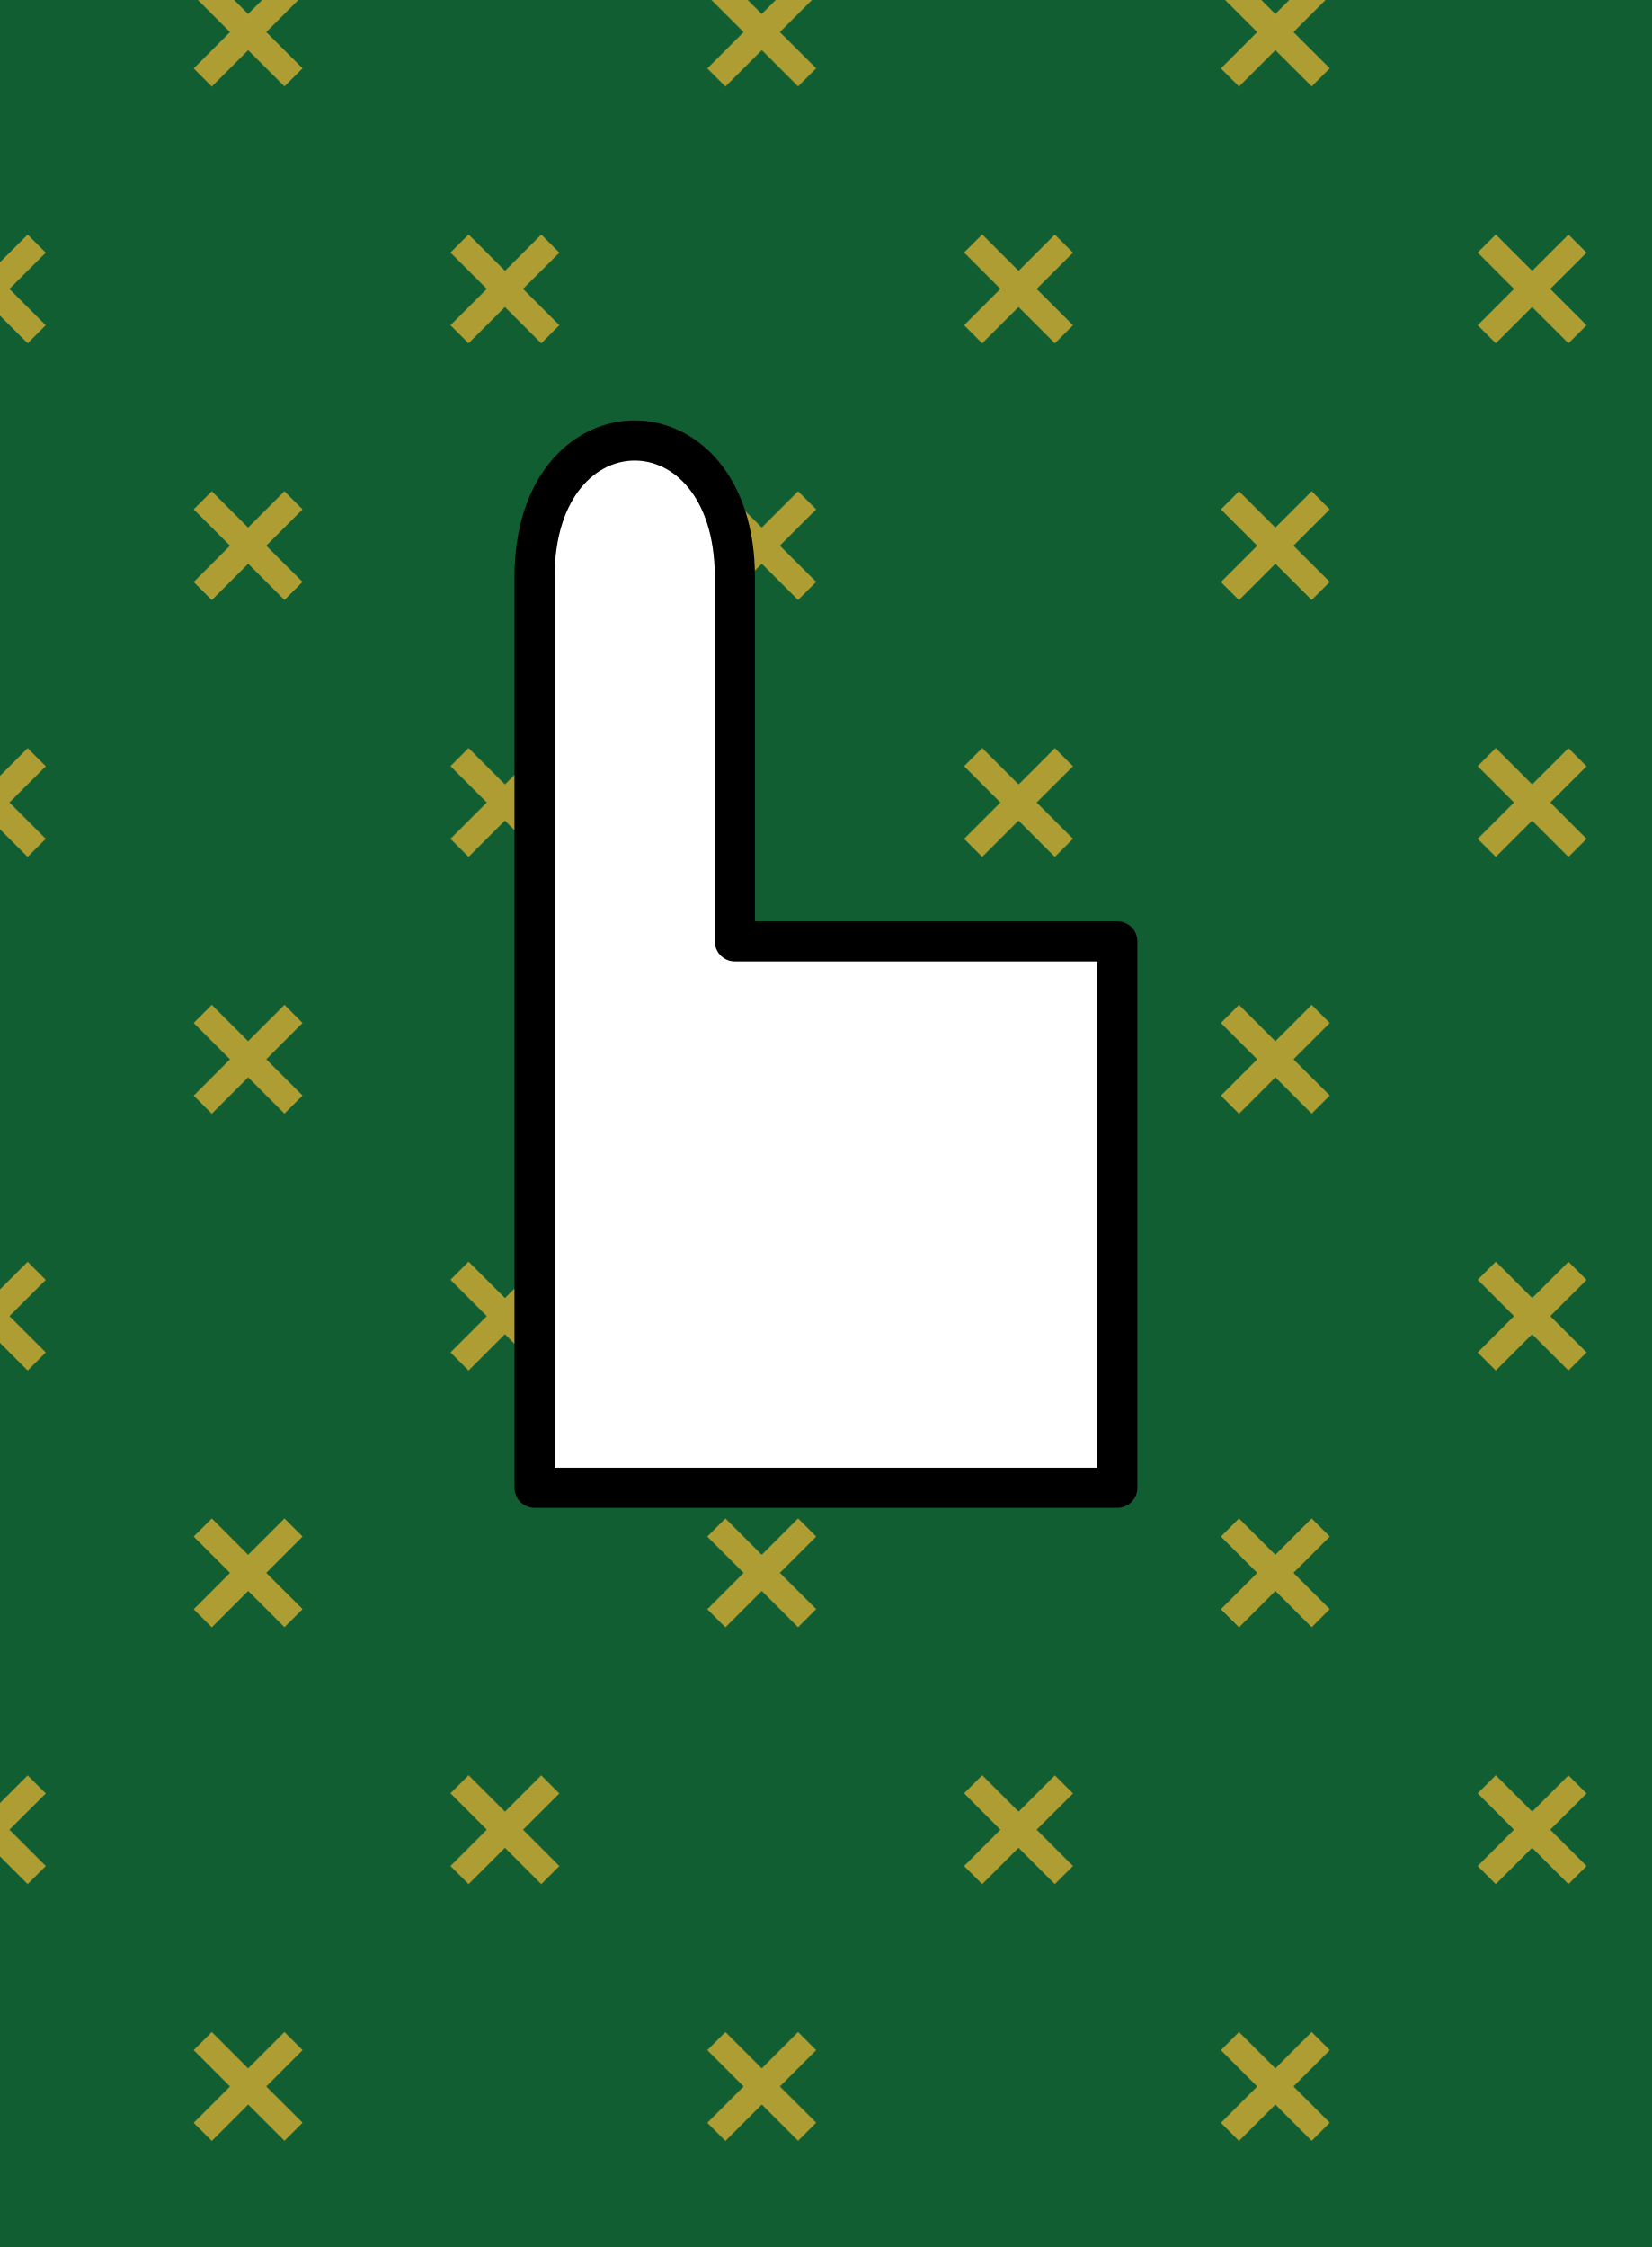
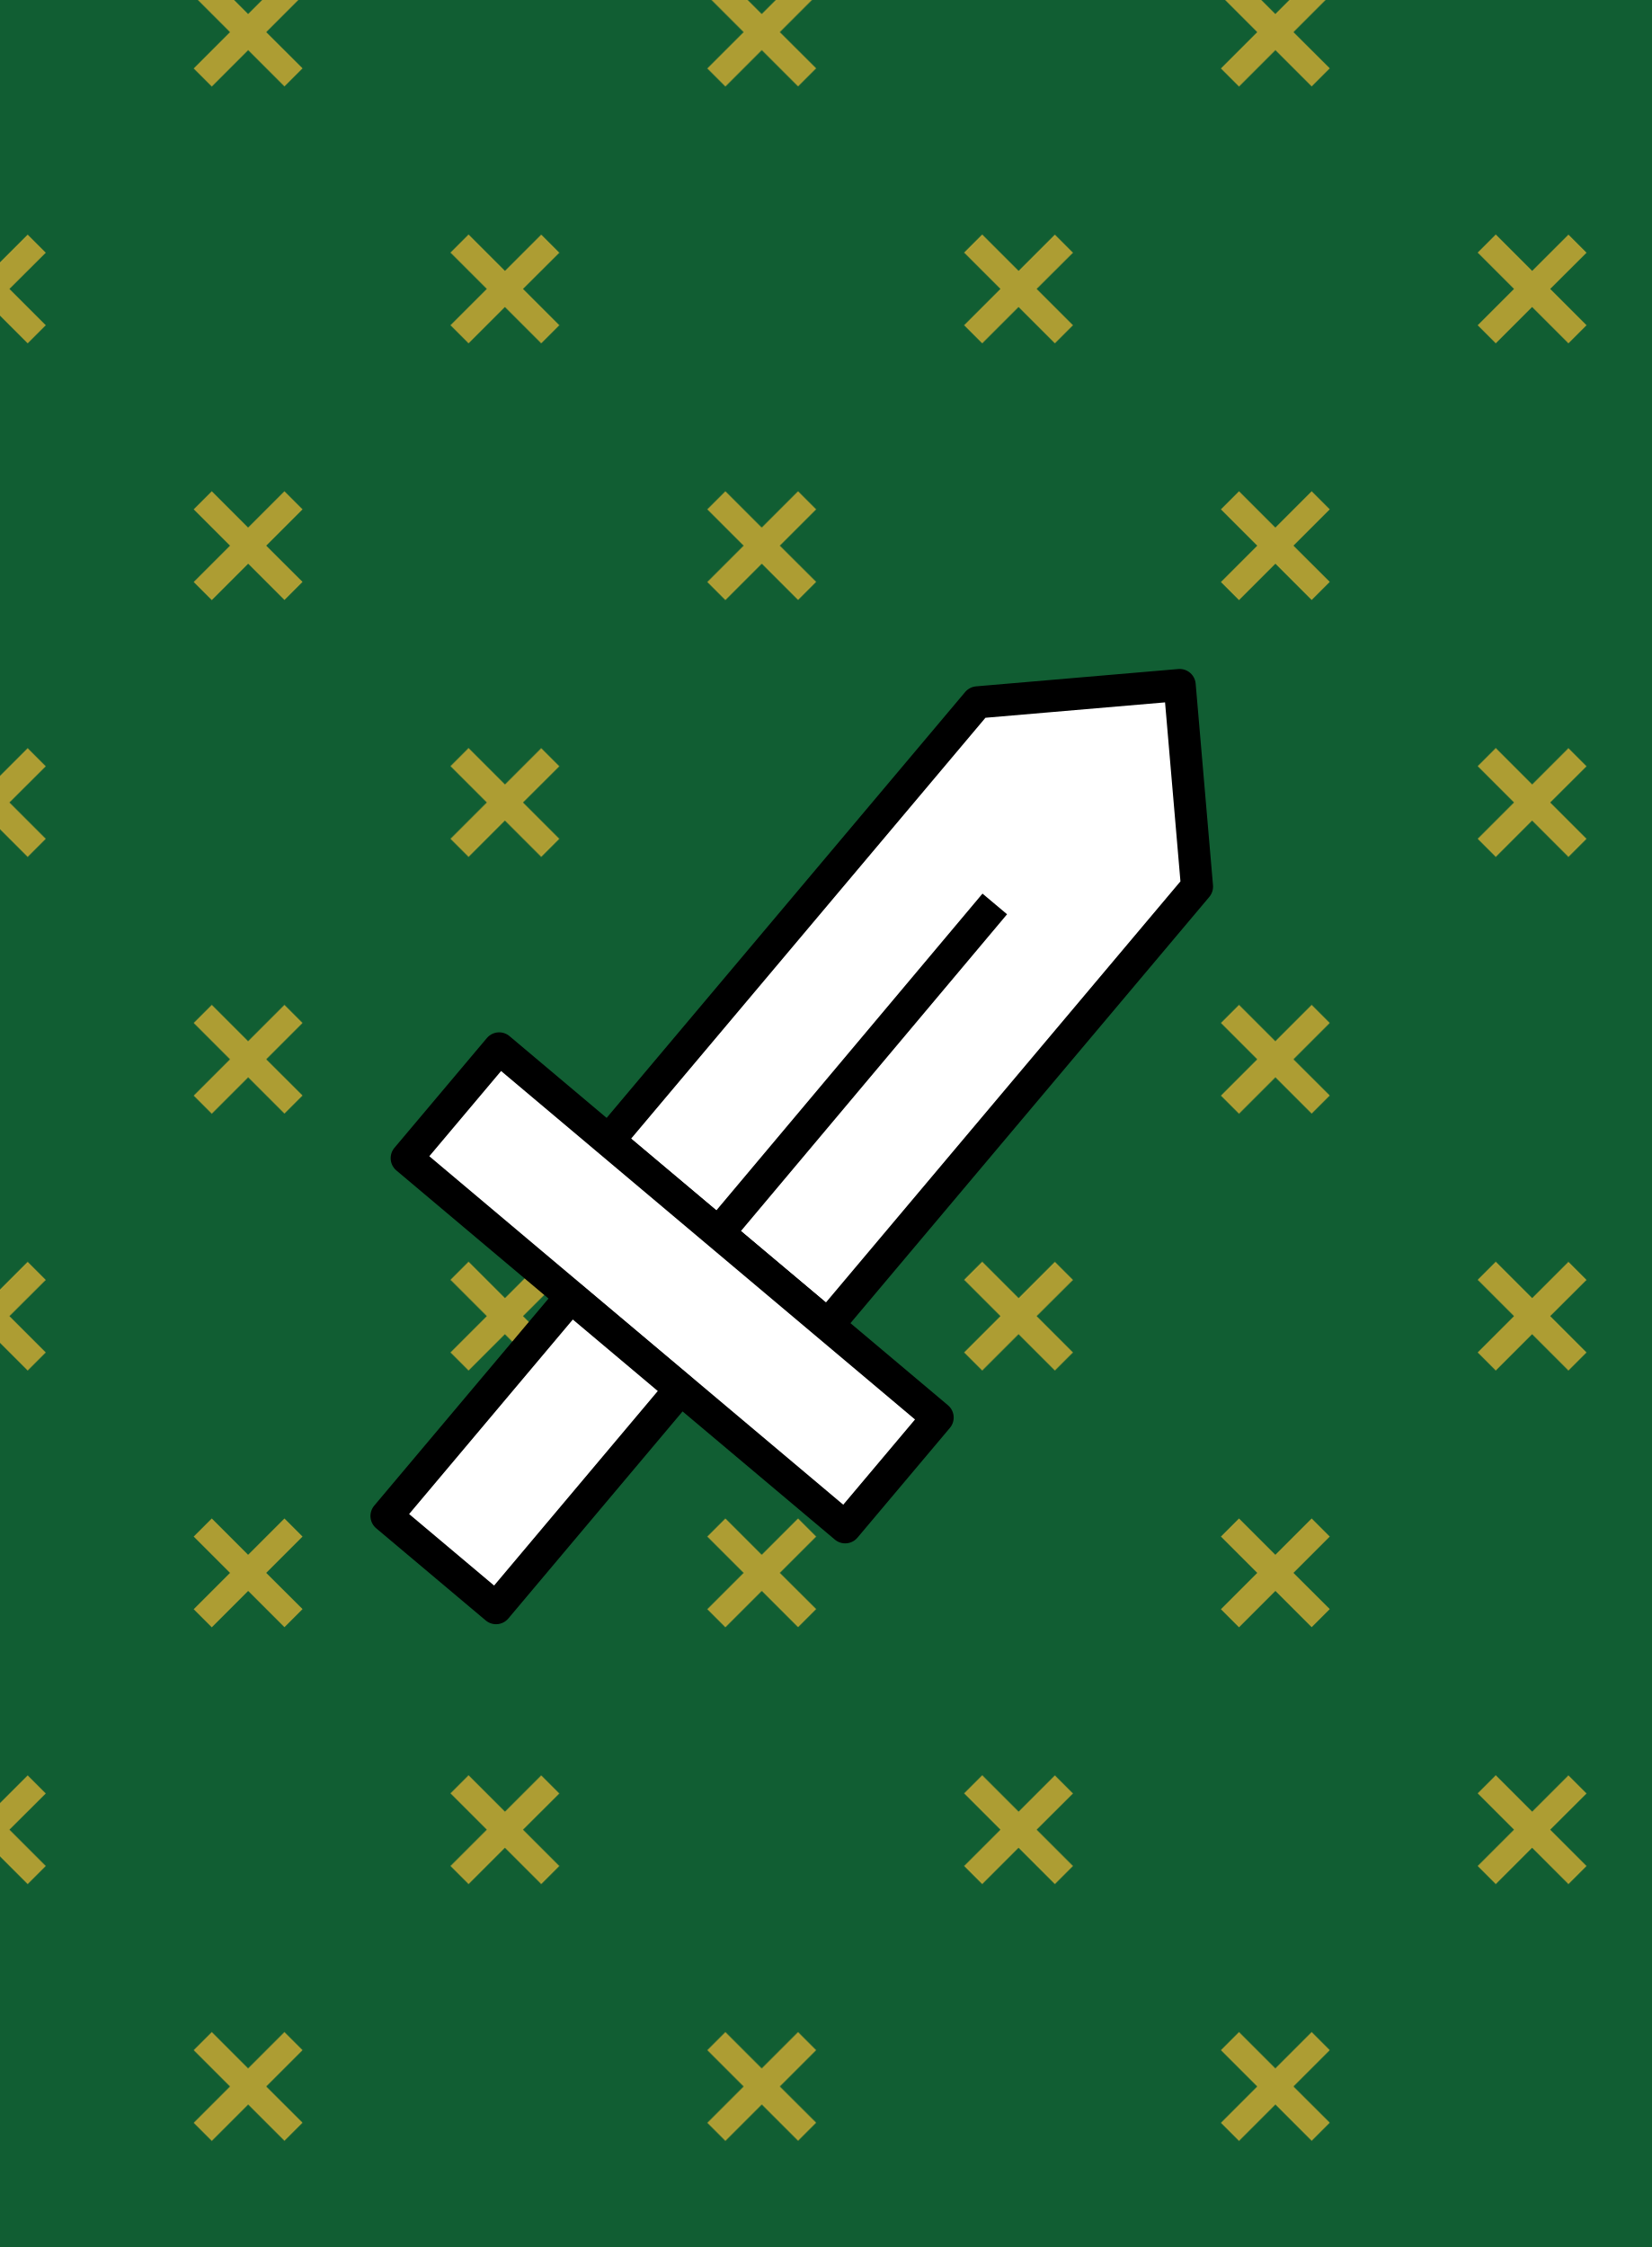
- <svg xmlns="http://www.w3.org/2000/svg" width="816px" height="1110px" viewBox="-2.5 -7.5 25 35" version="1.1">
+ <svg xmlns="http://www.w3.org/2000/svg" width="408px" height="555px" viewBox="-2.5 -7.5 25 35" version="1.1">
  <defs>
    <pattern id="pattern" x="5" y="5" width="40" height="40" patternUnits="userSpaceOnUse" patternTransform="scale(0.2 0.2)">
      <g id="Page-1" fill="none" fill-rule="evenodd">
        <g id="Artboard-5" fill="#ad9d33">
          <path id="Combined-Shape" d="M0 38.59l2.83-2.83 1.41 1.41L1.41 40H0v-1.41zM0 1.4l2.83 2.83 1.41-1.41L1.41 0H0v1.41zM38.59 40l-2.83-2.83 1.41-1.41L40 38.59V40h-1.41zM40 1.41l-2.83 2.83-1.41-1.41L38.59 0H40v1.41zM20 18.6l2.83-2.83 1.41 1.41L21.41 20l2.83 2.83-1.41 1.41L20 21.41l-2.83 2.83-1.41-1.41L18.59 20l-2.83-2.83 1.41-1.41L20 18.59z" />
        </g>
      </g>
    </pattern>
  </defs>
  <rect x="-3.5" y="-8.5" width="27" height="37" stroke="none" style="fill: #115e33" />
  <rect x="-3.5" y="-8.5" width="27" height="37" stroke="none" stroke-width="5px" fill="url(#pattern)" />
  <g transform="translate(-2.5,-2.5)">
    <g transform="scale(1.25,1.25)">
-       <path stroke-linejoin="round" stroke-width="0.5" fill="white" stroke="black" d="M 6.369 3.191 L 6.369 14.539 L 13.631 14.539 L 13.631 7.73 L 8.865 7.73 L 8.865 3.191 C 8.865 0.922 6.369 0.922 6.369 3.191 Z  " />
+       <g transform="scale(0.8,.8)" stroke-miterlimit="10" stroke-linejoin="round" stroke-width="0.5" fill="white" stroke="black">
+         <polygon class="cls-2" points="18.01 5.67 14.86 5.94 9.11 12.77 12.53 15.64 18.28 8.81 18.01 5.67" />
+         <polygon class="cls-2" points="5.97 13.04 7.41 11.33 14.24 17.08 12.8 18.79 7.68 14.48 5.97 13.04" />
+         <rect class="cls-2" x="5.72" y="16.51" width="4.46" height="2.23" transform="translate(-10.66 12.36) rotate(-49.92)" />
+         <line class="cls-2" x1="10.82" y1="14.21" x2="15.13" y2="9.08" />
+       </g>
    </g>
  </g>
</svg>
